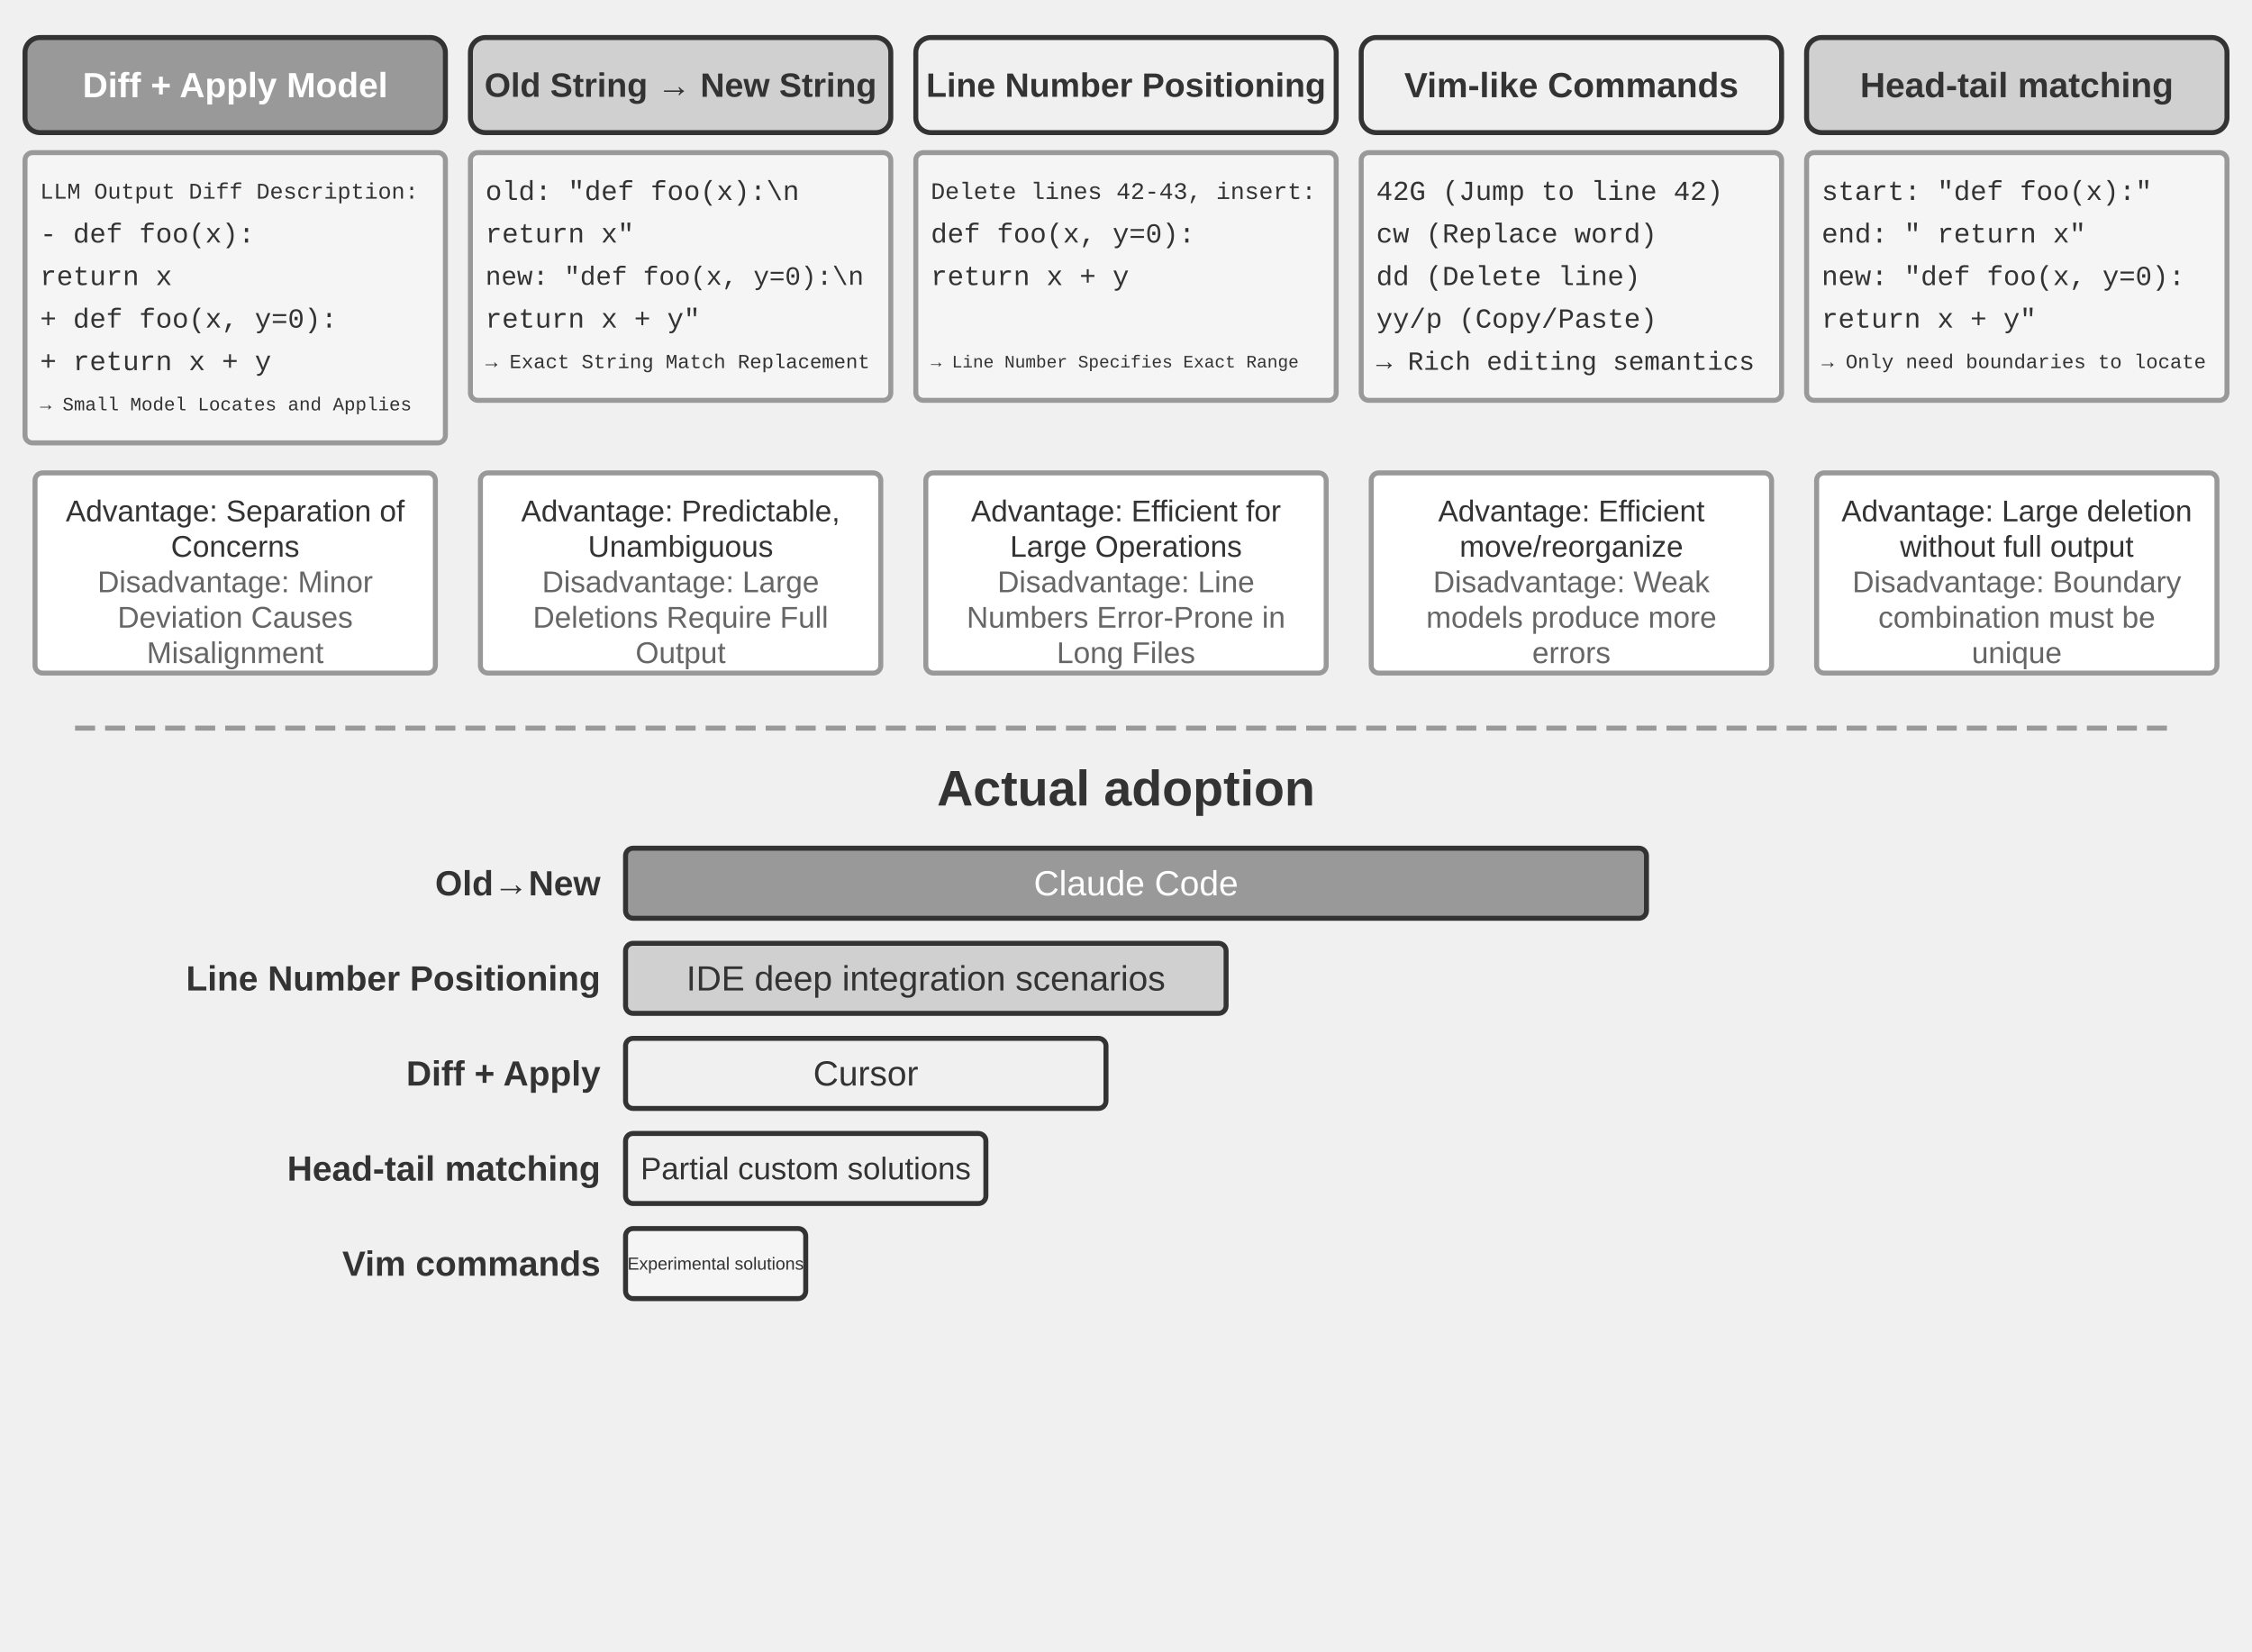
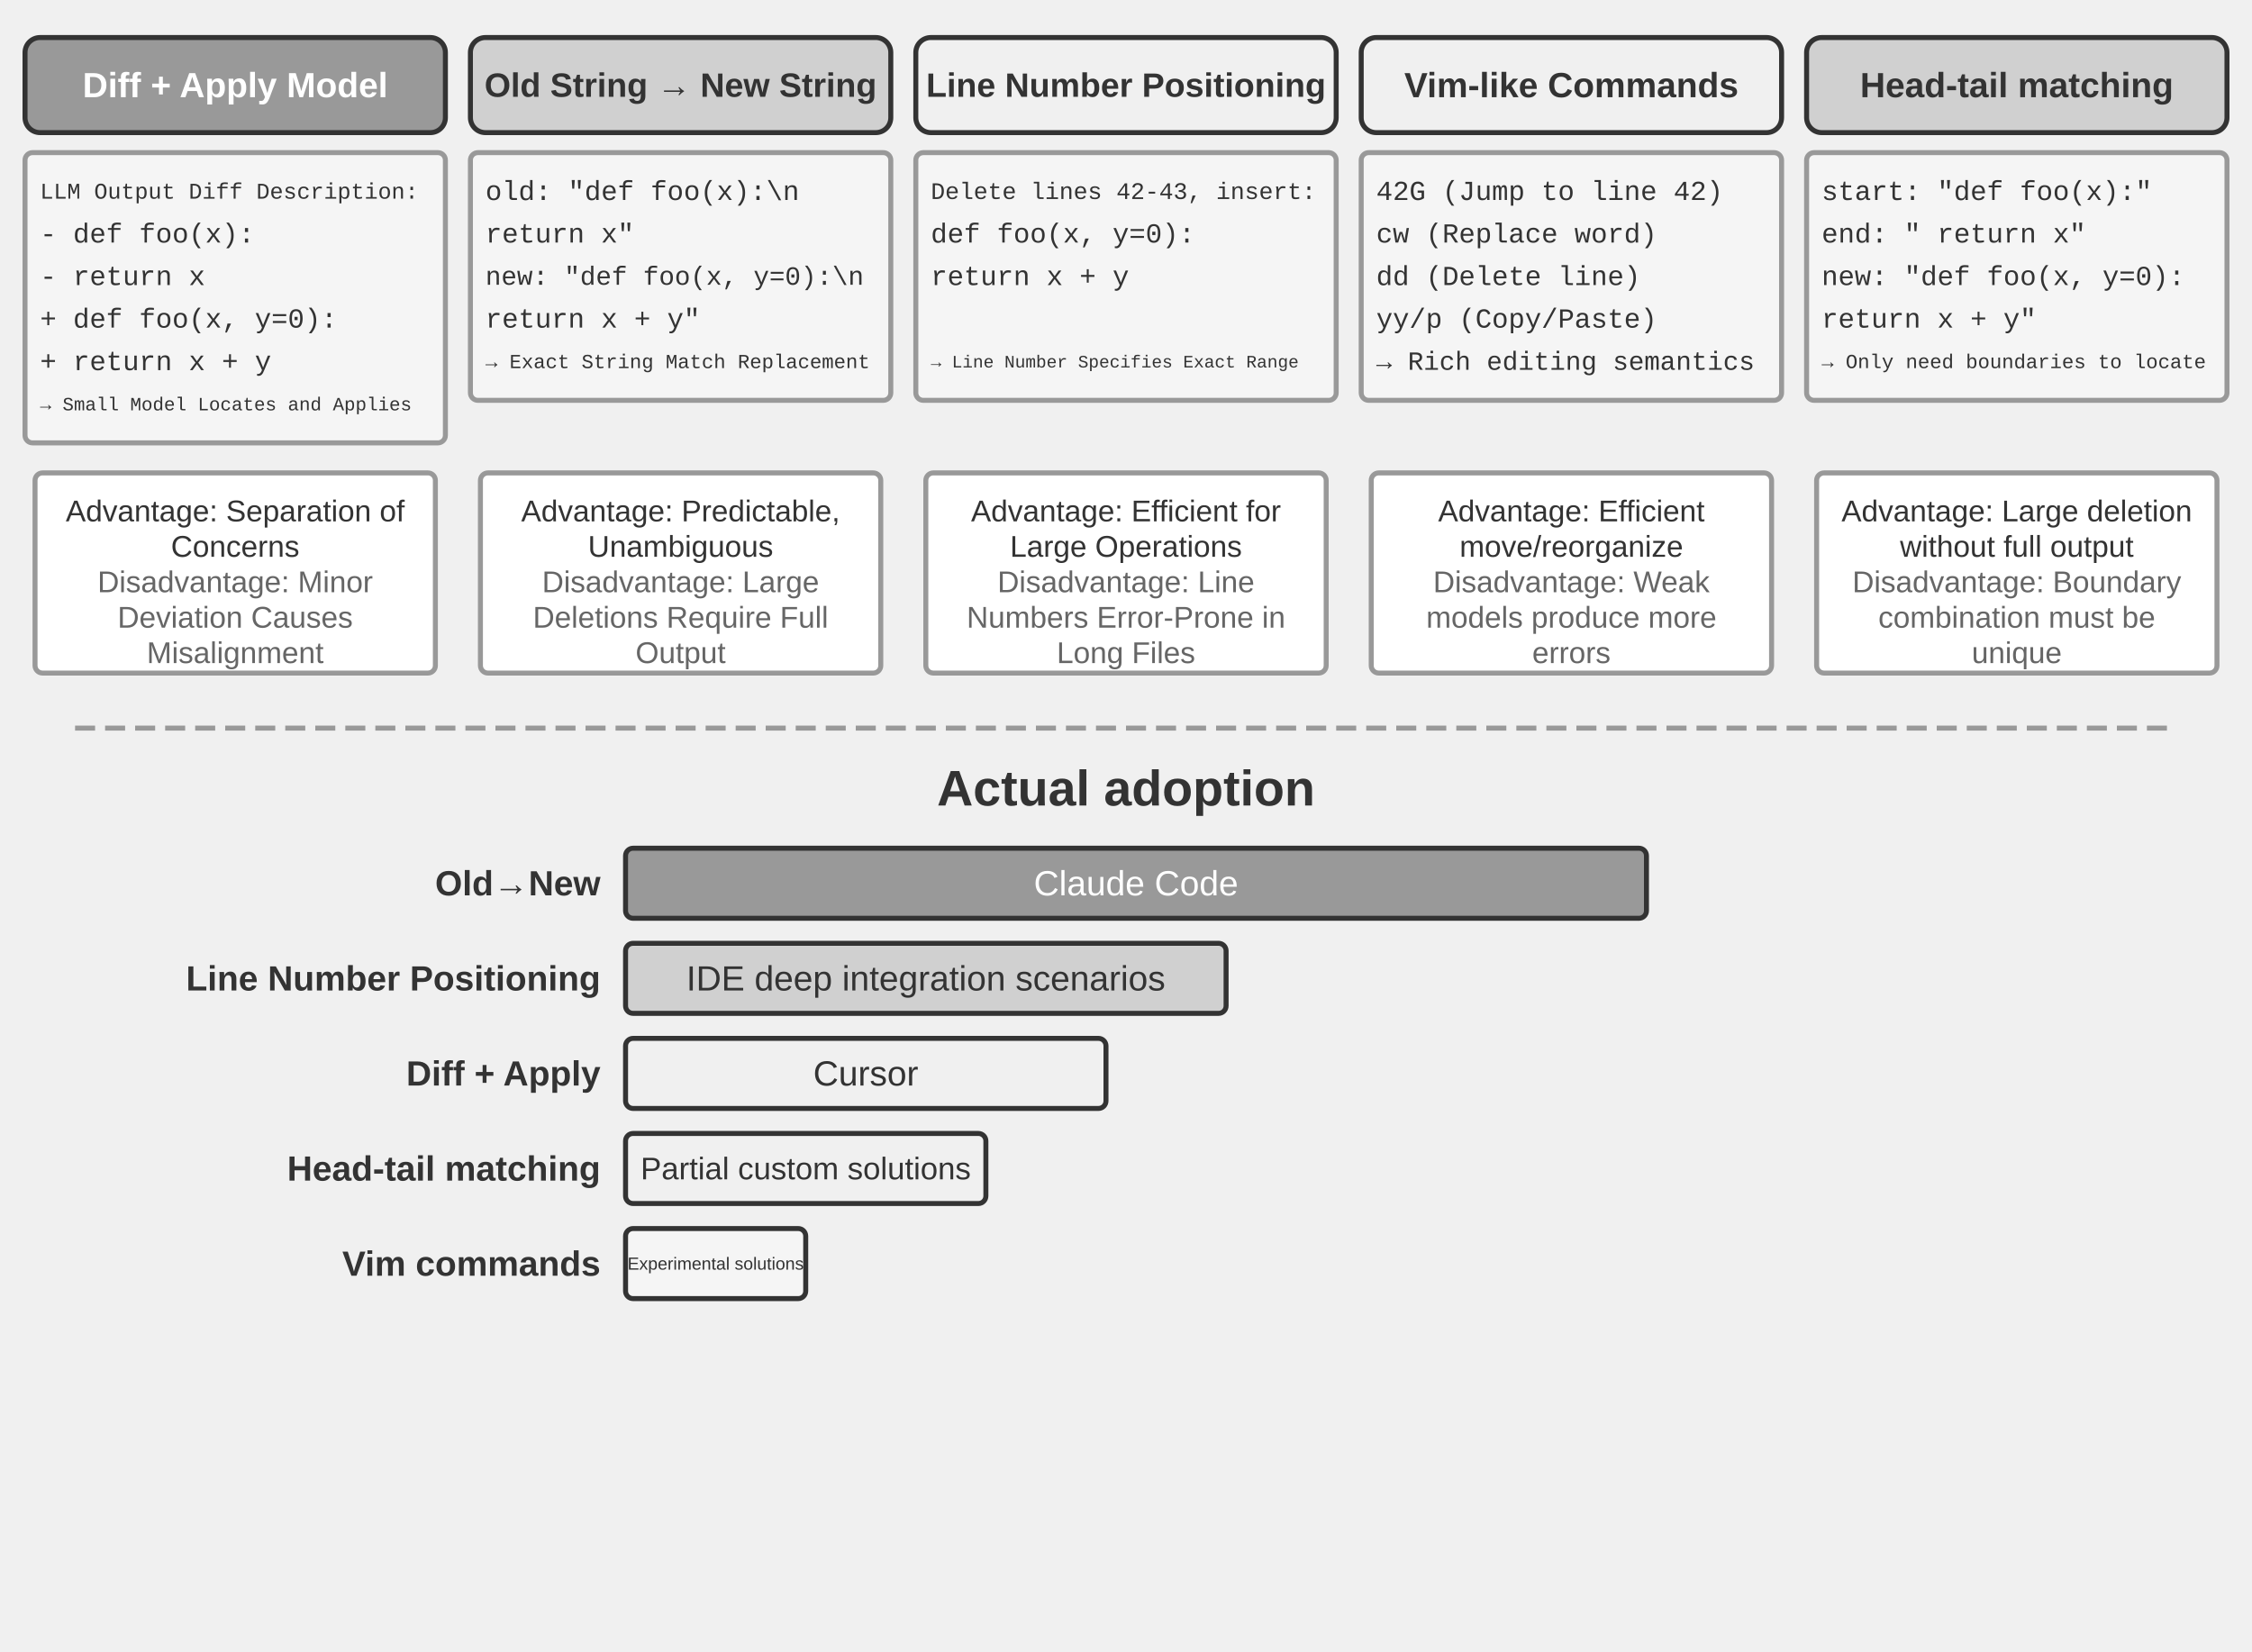
<svg xmlns="http://www.w3.org/2000/svg" viewBox="0 40 900 660" width="900" height="660" style="background:#ffffff">
  <defs>
    <marker id="ah" markerWidth="12" markerHeight="8" refX="12" refY="4" orient="auto">
      <polygon points="0 0, 12 4, 0 8" fill="#333333" />
    </marker>
    <marker id="ah-light" markerWidth="12" markerHeight="8" refX="12" refY="4" orient="auto">
      <polygon points="0 0, 12 4, 0 8" fill="#999999" />
    </marker>
  </defs>
  <rect x="10.0" y="55" width="168" height="38" rx="6" fill="#999999" stroke="#333333" stroke-width="2" />
  <text x="94.0" y="74" font-family="Arial, 'Helvetica Neue', Helvetica, 'PingFang SC', 'Microsoft YaHei', sans-serif" font-size="14" fill="#ffffff" text-anchor="middle" dominant-baseline="central" font-weight="bold">Diff + Apply Model</text>
  <rect x="10.0" y="101" width="168" height="116" rx="3" fill="#f5f5f5" stroke="#999999" stroke-width="2" />
  <text x="16.0" y="117" font-family="'Courier New', Courier, monospace" font-size="9" fill="#333333" text-anchor="start" dominant-baseline="central">LLM Output Diff Description:</text>
  <text x="16.0" y="134" font-family="'Courier New', Courier, monospace" font-size="11" fill="#333333" text-anchor="start" dominant-baseline="central">- def foo(x):</text>
-   <text x="16.0" y="151" font-family="'Courier New', Courier, monospace" font-size="11" fill="#333333" text-anchor="start" dominant-baseline="central">    return x</text>
+   <text x="16.0" y="151" font-family="'Courier New', Courier, monospace" font-size="11" fill="#333333" text-anchor="start" dominant-baseline="central">-   return x</text>
  <text x="16.0" y="168" font-family="'Courier New', Courier, monospace" font-size="11" fill="#333333" text-anchor="start" dominant-baseline="central">+ def foo(x, y=0):</text>
  <text x="16.0" y="185" font-family="'Courier New', Courier, monospace" font-size="11" fill="#333333" text-anchor="start" dominant-baseline="central">+   return x + y</text>
  <text x="16.0" y="202" font-family="'Courier New', Courier, monospace" font-size="7.5" fill="#333333" text-anchor="start" dominant-baseline="central">→ Small Model Locates and Applies</text>
  <rect x="14.0" y="229" width="160" height="80" rx="3" fill="#ffffff" stroke="#999999" stroke-width="2" />
  <text x="94.0" y="244.2" font-family="Arial, 'Helvetica Neue', Helvetica, 'PingFang SC', 'Microsoft YaHei', sans-serif" font-size="12" fill="#333333" text-anchor="middle" dominant-baseline="central" font-weight="normal">Advantage: Separation of</text>
  <text x="94.0" y="258.36" font-family="Arial, 'Helvetica Neue', Helvetica, 'PingFang SC', 'Microsoft YaHei', sans-serif" font-size="12" fill="#333333" text-anchor="middle" dominant-baseline="central" font-weight="normal">Concerns</text>
  <text x="94.0" y="272.52" font-family="Arial, 'Helvetica Neue', Helvetica, 'PingFang SC', 'Microsoft YaHei', sans-serif" font-size="12" fill="#666666" text-anchor="middle" dominant-baseline="central" font-weight="normal">Disadvantage: Minor</text>
  <text x="94.0" y="286.68" font-family="Arial, 'Helvetica Neue', Helvetica, 'PingFang SC', 'Microsoft YaHei', sans-serif" font-size="12" fill="#666666" text-anchor="middle" dominant-baseline="central" font-weight="normal">Deviation Causes</text>
  <text x="94.0" y="300.84" font-family="Arial, 'Helvetica Neue', Helvetica, 'PingFang SC', 'Microsoft YaHei', sans-serif" font-size="12" fill="#666666" text-anchor="middle" dominant-baseline="central" font-weight="normal">Misalignment</text>
  <rect x="188.0" y="55" width="168" height="38" rx="6" fill="#d0d0d0" stroke="#333333" stroke-width="2" />
  <text x="272.0" y="74" font-family="Arial, 'Helvetica Neue', Helvetica, 'PingFang SC', 'Microsoft YaHei', sans-serif" font-size="13.5" fill="#333333" text-anchor="middle" dominant-baseline="central" font-weight="bold">Old String → New String</text>
  <rect x="188.0" y="101" width="168" height="99" rx="3" fill="#f5f5f5" stroke="#999999" stroke-width="2" />
  <text x="194.0" y="117" font-family="'Courier New', Courier, monospace" font-size="11" fill="#333333" text-anchor="start" dominant-baseline="central">old: "def foo(x):\n</text>
  <text x="194.0" y="134" font-family="'Courier New', Courier, monospace" font-size="11" fill="#333333" text-anchor="start" dominant-baseline="central">       return x"</text>
  <text x="194.0" y="151" font-family="'Courier New', Courier, monospace" font-size="10.5" fill="#333333" text-anchor="start" dominant-baseline="central">new: "def foo(x, y=0):\n</text>
  <text x="194.0" y="168" font-family="'Courier New', Courier, monospace" font-size="11" fill="#333333" text-anchor="start" dominant-baseline="central">       return x + y"</text>
  <text x="194.0" y="185" font-family="'Courier New', Courier, monospace" font-size="8" fill="#333333" text-anchor="start" dominant-baseline="central">→ Exact String Match Replacement</text>
  <rect x="192.0" y="229" width="160" height="80" rx="3" fill="#ffffff" stroke="#999999" stroke-width="2" />
  <text x="272.0" y="244.2" font-family="Arial, 'Helvetica Neue', Helvetica, 'PingFang SC', 'Microsoft YaHei', sans-serif" font-size="12" fill="#333333" text-anchor="middle" dominant-baseline="central" font-weight="normal">Advantage: Predictable,</text>
  <text x="272.0" y="258.36" font-family="Arial, 'Helvetica Neue', Helvetica, 'PingFang SC', 'Microsoft YaHei', sans-serif" font-size="12" fill="#333333" text-anchor="middle" dominant-baseline="central" font-weight="normal">Unambiguous</text>
  <text x="272.0" y="272.52" font-family="Arial, 'Helvetica Neue', Helvetica, 'PingFang SC', 'Microsoft YaHei', sans-serif" font-size="12" fill="#666666" text-anchor="middle" dominant-baseline="central" font-weight="normal">Disadvantage: Large</text>
  <text x="272.0" y="286.68" font-family="Arial, 'Helvetica Neue', Helvetica, 'PingFang SC', 'Microsoft YaHei', sans-serif" font-size="12" fill="#666666" text-anchor="middle" dominant-baseline="central" font-weight="normal">Deletions Require Full</text>
  <text x="272.0" y="300.84" font-family="Arial, 'Helvetica Neue', Helvetica, 'PingFang SC', 'Microsoft YaHei', sans-serif" font-size="12" fill="#666666" text-anchor="middle" dominant-baseline="central" font-weight="normal">Output</text>
  <rect x="366.0" y="55" width="168" height="38" rx="6" fill="#f0f0f0" stroke="#333333" stroke-width="2" />
  <text x="450.0" y="74" font-family="Arial, 'Helvetica Neue', Helvetica, 'PingFang SC', 'Microsoft YaHei', sans-serif" font-size="13.5" fill="#333333" text-anchor="middle" dominant-baseline="central" font-weight="bold">Line Number Positioning</text>
  <rect x="366.0" y="101" width="168" height="99" rx="3" fill="#f5f5f5" stroke="#999999" stroke-width="2" />
  <text x="372.0" y="117" font-family="'Courier New', Courier, monospace" font-size="9.5" fill="#333333" text-anchor="start" dominant-baseline="central">Delete lines 42-43, insert:</text>
  <text x="372.0" y="134" font-family="'Courier New', Courier, monospace" font-size="11" fill="#333333" text-anchor="start" dominant-baseline="central">  def foo(x, y=0):</text>
  <text x="372.0" y="151" font-family="'Courier New', Courier, monospace" font-size="11" fill="#333333" text-anchor="start" dominant-baseline="central">    return x + y</text>
  <text x="372.0" y="168" font-family="'Courier New', Courier, monospace" font-size="11" fill="#333333" text-anchor="start" dominant-baseline="central" />
  <text x="372.0" y="185" font-family="'Courier New', Courier, monospace" font-size="7" fill="#333333" text-anchor="start" dominant-baseline="central">→ Line Number Specifies Exact Range</text>
  <rect x="370.0" y="229" width="160" height="80" rx="3" fill="#ffffff" stroke="#999999" stroke-width="2" />
  <text x="450.0" y="244.2" font-family="Arial, 'Helvetica Neue', Helvetica, 'PingFang SC', 'Microsoft YaHei', sans-serif" font-size="12" fill="#333333" text-anchor="middle" dominant-baseline="central" font-weight="normal">Advantage: Efficient for</text>
  <text x="450.0" y="258.36" font-family="Arial, 'Helvetica Neue', Helvetica, 'PingFang SC', 'Microsoft YaHei', sans-serif" font-size="12" fill="#333333" text-anchor="middle" dominant-baseline="central" font-weight="normal">Large Operations</text>
  <text x="450.0" y="272.52" font-family="Arial, 'Helvetica Neue', Helvetica, 'PingFang SC', 'Microsoft YaHei', sans-serif" font-size="12" fill="#666666" text-anchor="middle" dominant-baseline="central" font-weight="normal">Disadvantage: Line</text>
  <text x="450.0" y="286.68" font-family="Arial, 'Helvetica Neue', Helvetica, 'PingFang SC', 'Microsoft YaHei', sans-serif" font-size="12" fill="#666666" text-anchor="middle" dominant-baseline="central" font-weight="normal">Numbers Error-Prone in</text>
  <text x="450.0" y="300.84" font-family="Arial, 'Helvetica Neue', Helvetica, 'PingFang SC', 'Microsoft YaHei', sans-serif" font-size="12" fill="#666666" text-anchor="middle" dominant-baseline="central" font-weight="normal">Long Files</text>
  <rect x="544.0" y="55" width="168" height="38" rx="6" fill="#f0f0f0" stroke="#333333" stroke-width="2" />
  <text x="628.0" y="74" font-family="Arial, 'Helvetica Neue', Helvetica, 'PingFang SC', 'Microsoft YaHei', sans-serif" font-size="14" fill="#333333" text-anchor="middle" dominant-baseline="central" font-weight="bold">Vim-like Commands</text>
  <rect x="544.0" y="101" width="168" height="99" rx="3" fill="#f5f5f5" stroke="#999999" stroke-width="2" />
  <text x="550.0" y="117" font-family="'Courier New', Courier, monospace" font-size="11" fill="#333333" text-anchor="start" dominant-baseline="central">42G  (Jump to line 42)</text>
  <text x="550.0" y="134" font-family="'Courier New', Courier, monospace" font-size="11" fill="#333333" text-anchor="start" dominant-baseline="central">cw   (Replace word)</text>
  <text x="550.0" y="151" font-family="'Courier New', Courier, monospace" font-size="11" fill="#333333" text-anchor="start" dominant-baseline="central">dd   (Delete line)</text>
  <text x="550.0" y="168" font-family="'Courier New', Courier, monospace" font-size="11" fill="#333333" text-anchor="start" dominant-baseline="central">yy/p (Copy/Paste)</text>
  <text x="550.0" y="185" font-family="'Courier New', Courier, monospace" font-size="10.5" fill="#333333" text-anchor="start" dominant-baseline="central">→ Rich editing semantics</text>
  <rect x="548.0" y="229" width="160" height="80" rx="3" fill="#ffffff" stroke="#999999" stroke-width="2" />
  <text x="628.0" y="244.2" font-family="Arial, 'Helvetica Neue', Helvetica, 'PingFang SC', 'Microsoft YaHei', sans-serif" font-size="12" fill="#333333" text-anchor="middle" dominant-baseline="central" font-weight="normal">Advantage: Efficient</text>
  <text x="628.0" y="258.36" font-family="Arial, 'Helvetica Neue', Helvetica, 'PingFang SC', 'Microsoft YaHei', sans-serif" font-size="12" fill="#333333" text-anchor="middle" dominant-baseline="central" font-weight="normal">move/reorganize</text>
  <text x="628.0" y="272.52" font-family="Arial, 'Helvetica Neue', Helvetica, 'PingFang SC', 'Microsoft YaHei', sans-serif" font-size="12" fill="#666666" text-anchor="middle" dominant-baseline="central" font-weight="normal">Disadvantage: Weak</text>
  <text x="628.0" y="286.68" font-family="Arial, 'Helvetica Neue', Helvetica, 'PingFang SC', 'Microsoft YaHei', sans-serif" font-size="12" fill="#666666" text-anchor="middle" dominant-baseline="central" font-weight="normal">models produce more</text>
  <text x="628.0" y="300.84" font-family="Arial, 'Helvetica Neue', Helvetica, 'PingFang SC', 'Microsoft YaHei', sans-serif" font-size="12" fill="#666666" text-anchor="middle" dominant-baseline="central" font-weight="normal">errors</text>
  <rect x="722.0" y="55" width="168" height="38" rx="6" fill="#d0d0d0" stroke="#333333" stroke-width="2" />
  <text x="806.0" y="74" font-family="Arial, 'Helvetica Neue', Helvetica, 'PingFang SC', 'Microsoft YaHei', sans-serif" font-size="14" fill="#333333" text-anchor="middle" dominant-baseline="central" font-weight="bold">Head-tail matching</text>
  <rect x="722.0" y="101" width="168" height="99" rx="3" fill="#f5f5f5" stroke="#999999" stroke-width="2" />
  <text x="728.0" y="117" font-family="'Courier New', Courier, monospace" font-size="11" fill="#333333" text-anchor="start" dominant-baseline="central">start: "def foo(x):"</text>
  <text x="728.0" y="134" font-family="'Courier New', Courier, monospace" font-size="11" fill="#333333" text-anchor="start" dominant-baseline="central">end:   "    return x"</text>
  <text x="728.0" y="151" font-family="'Courier New', Courier, monospace" font-size="11" fill="#333333" text-anchor="start" dominant-baseline="central">new: "def foo(x, y=0):</text>
  <text x="728.0" y="168" font-family="'Courier New', Courier, monospace" font-size="11" fill="#333333" text-anchor="start" dominant-baseline="central">       return x + y"</text>
  <text x="728.0" y="185" font-family="'Courier New', Courier, monospace" font-size="8" fill="#333333" text-anchor="start" dominant-baseline="central">→ Only need boundaries to locate</text>
  <rect x="726.0" y="229" width="160" height="80" rx="3" fill="#ffffff" stroke="#999999" stroke-width="2" />
  <text x="806.0" y="244.2" font-family="Arial, 'Helvetica Neue', Helvetica, 'PingFang SC', 'Microsoft YaHei', sans-serif" font-size="12" fill="#333333" text-anchor="middle" dominant-baseline="central" font-weight="normal">Advantage: Large deletion</text>
  <text x="806.0" y="258.36" font-family="Arial, 'Helvetica Neue', Helvetica, 'PingFang SC', 'Microsoft YaHei', sans-serif" font-size="12" fill="#333333" text-anchor="middle" dominant-baseline="central" font-weight="normal">without full output</text>
  <text x="806.0" y="272.52" font-family="Arial, 'Helvetica Neue', Helvetica, 'PingFang SC', 'Microsoft YaHei', sans-serif" font-size="12" fill="#666666" text-anchor="middle" dominant-baseline="central" font-weight="normal">Disadvantage: Boundary</text>
  <text x="806.0" y="286.68" font-family="Arial, 'Helvetica Neue', Helvetica, 'PingFang SC', 'Microsoft YaHei', sans-serif" font-size="12" fill="#666666" text-anchor="middle" dominant-baseline="central" font-weight="normal">combination must be</text>
  <text x="806.0" y="300.84" font-family="Arial, 'Helvetica Neue', Helvetica, 'PingFang SC', 'Microsoft YaHei', sans-serif" font-size="12" fill="#666666" text-anchor="middle" dominant-baseline="central" font-weight="normal">unique</text>
  <line x1="30" y1="331" x2="870" y2="331" stroke="#999999" stroke-width="2" stroke-dasharray="8,4" />
  <text x="450.0" y="355" font-family="Arial, 'Helvetica Neue', Helvetica, 'PingFang SC', 'Microsoft YaHei', sans-serif" font-size="20" fill="#333333" text-anchor="middle" dominant-baseline="central" font-weight="bold">Actual adoption</text>
  <text x="240" y="393" font-family="Arial, 'Helvetica Neue', Helvetica, 'PingFang SC', 'Microsoft YaHei', sans-serif" font-size="14" fill="#333333" text-anchor="end" dominant-baseline="central" font-weight="bold">Old→New</text>
  <rect x="250" y="379" width="408.0" height="28" rx="3" fill="#999999" stroke="#333333" stroke-width="2" />
  <text x="454.0" y="393" font-family="Arial, 'Helvetica Neue', Helvetica, 'PingFang SC', 'Microsoft YaHei', sans-serif" font-size="14" fill="#ffffff" text-anchor="middle" dominant-baseline="central" font-weight="normal">Claude Code</text>
  <text x="240" y="431" font-family="Arial, 'Helvetica Neue', Helvetica, 'PingFang SC', 'Microsoft YaHei', sans-serif" font-size="14" fill="#333333" text-anchor="end" dominant-baseline="central" font-weight="bold">Line Number Positioning</text>
  <rect x="250" y="417" width="240.0" height="28" rx="3" fill="#d0d0d0" stroke="#333333" stroke-width="2" />
  <text x="370.0" y="431" font-family="Arial, 'Helvetica Neue', Helvetica, 'PingFang SC', 'Microsoft YaHei', sans-serif" font-size="14" fill="#333333" text-anchor="middle" dominant-baseline="central" font-weight="normal">IDE deep integration scenarios</text>
  <text x="240" y="469" font-family="Arial, 'Helvetica Neue', Helvetica, 'PingFang SC', 'Microsoft YaHei', sans-serif" font-size="14" fill="#333333" text-anchor="end" dominant-baseline="central" font-weight="bold">Diff + Apply</text>
  <rect x="250" y="455" width="192.0" height="28" rx="3" fill="#f0f0f0" stroke="#333333" stroke-width="2" />
  <text x="346.0" y="469" font-family="Arial, 'Helvetica Neue', Helvetica, 'PingFang SC', 'Microsoft YaHei', sans-serif" font-size="14" fill="#333333" text-anchor="middle" dominant-baseline="central" font-weight="normal">Cursor</text>
  <text x="240" y="507" font-family="Arial, 'Helvetica Neue', Helvetica, 'PingFang SC', 'Microsoft YaHei', sans-serif" font-size="14" fill="#333333" text-anchor="end" dominant-baseline="central" font-weight="bold">Head-tail matching</text>
  <rect x="250" y="493" width="144.0" height="28" rx="3" fill="#f0f0f0" stroke="#333333" stroke-width="2" />
  <text x="322.0" y="507" font-family="Arial, 'Helvetica Neue', Helvetica, 'PingFang SC', 'Microsoft YaHei', sans-serif" font-size="12.5" fill="#333333" text-anchor="middle" dominant-baseline="central" font-weight="normal">Partial custom solutions</text>
  <text x="240" y="545" font-family="Arial, 'Helvetica Neue', Helvetica, 'PingFang SC', 'Microsoft YaHei', sans-serif" font-size="14" fill="#333333" text-anchor="end" dominant-baseline="central" font-weight="bold">Vim commands</text>
  <rect x="250" y="531" width="72.0" height="28" rx="3" fill="#f5f5f5" stroke="#333333" stroke-width="2" />
  <text x="286.0" y="545" font-family="Arial, 'Helvetica Neue', Helvetica, 'PingFang SC', 'Microsoft YaHei', sans-serif" font-size="7" fill="#333333" text-anchor="middle" dominant-baseline="central" font-weight="normal">Experimental solutions</text>
</svg>
